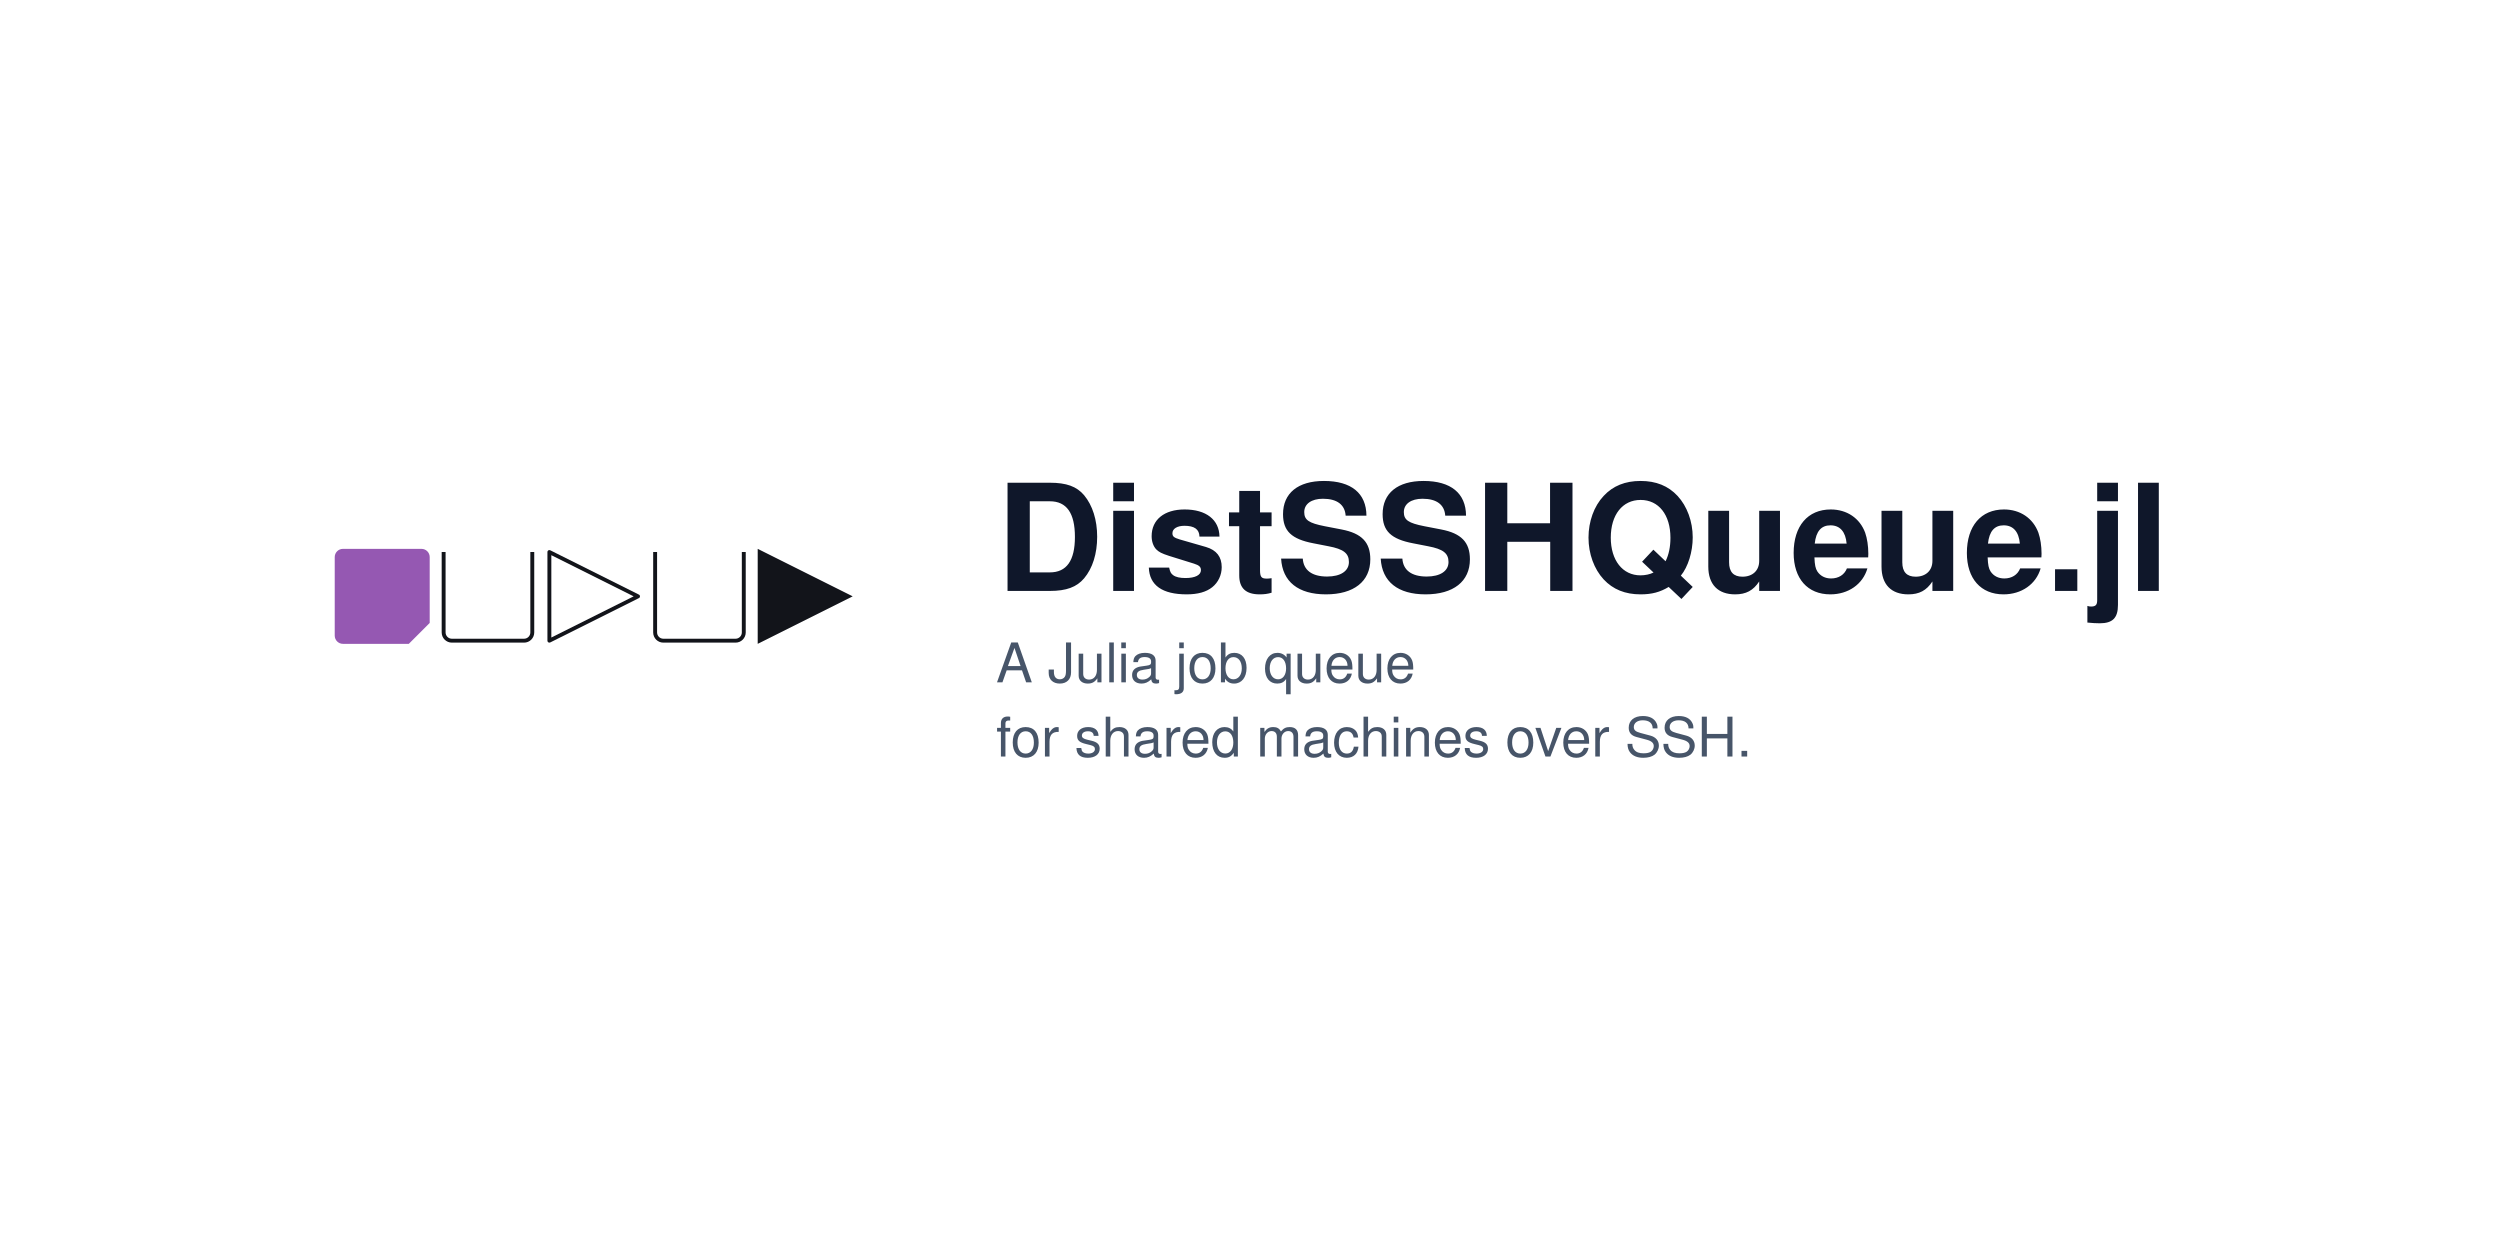
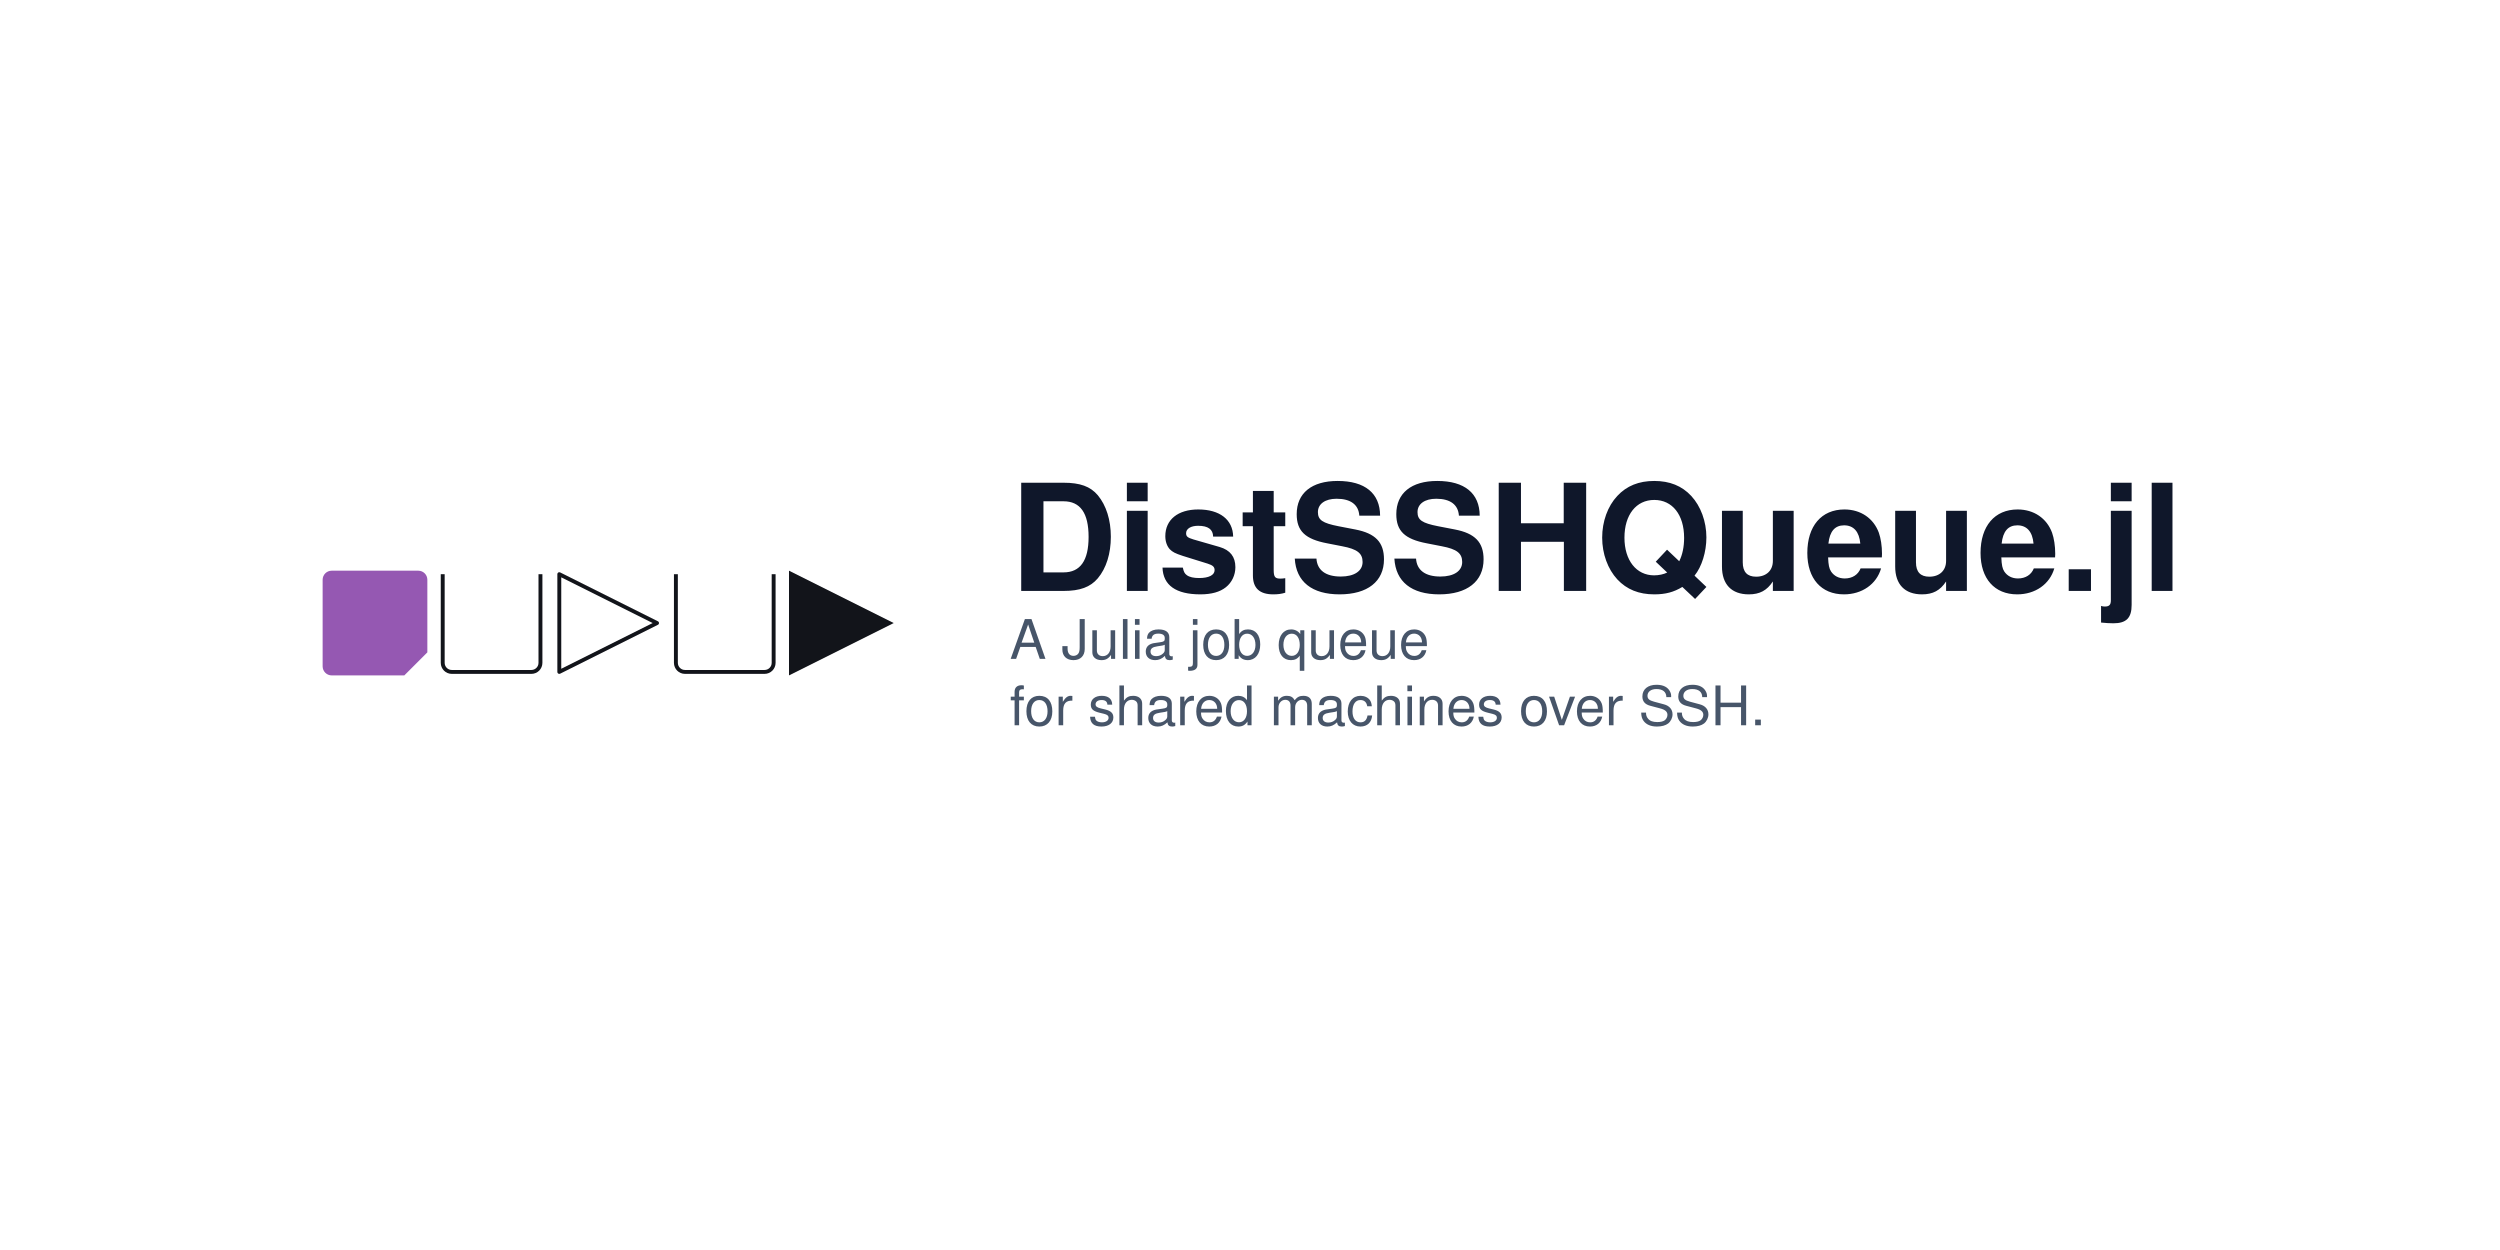
<svg xmlns="http://www.w3.org/2000/svg" width="1280" height="640" viewBox="0 0 1280 640">
  <rect width="1280" height="640" fill="#ffffff" />
-   <svg x="130" y="135.333" width="340" height="340" viewBox="0 0 340 340">
-     <path fill-rule="nonzero" fill="rgb(58.4%, 34.5%, 69.8%)" fill-opacity="1" d="M 45.594 145.684 L 85.793 145.684 C 88.121 145.684 90.008 147.57 90.008 149.898 L 90.008 183.617 L 79.309 194.316 L 45.594 194.316 C 43.266 194.316 41.379 192.43 41.379 190.102 L 41.379 149.898 C 41.379 147.57 43.266 145.684 45.594 145.684 Z M 45.594 145.684 " />
-     <path fill="none" stroke-width="2" stroke-linecap="butt" stroke-linejoin="round" stroke="rgb(7%, 8%, 10%)" stroke-opacity="1" stroke-miterlimit="10" d="M 97.141 147.305 L 97.141 188.48 C 97.141 190.809 99.027 192.695 101.355 192.695 L 138.316 192.695 C 140.645 192.695 142.531 190.809 142.531 188.48 L 142.531 147.305 " />
-     <path fill="none" stroke-width="2" stroke-linecap="round" stroke-linejoin="round" stroke="rgb(7%, 8%, 10%)" stroke-opacity="1" stroke-miterlimit="10" d="M 151.285 147.305 L 196.672 170 L 151.285 192.695 Z M 151.285 147.305 " />
-     <path fill="none" stroke-width="2" stroke-linecap="butt" stroke-linejoin="round" stroke="rgb(7%, 8%, 10%)" stroke-opacity="1" stroke-miterlimit="10" d="M 205.426 147.305 L 205.426 188.48 C 205.426 190.809 207.312 192.695 209.641 192.695 L 246.602 192.695 C 248.926 192.695 250.816 190.809 250.816 188.48 L 250.816 147.305 " />
-     <path fill-rule="nonzero" fill="rgb(7%, 8%, 10%)" fill-opacity="1" d="M 257.945 145.684 L 306.578 170 L 257.945 194.316 Z M 257.945 145.684 " />
+   <svg x="137" y="149.0" width="340" height="340" viewBox="0 0 340 340">
+     <path fill-rule="nonzero" fill="rgb(58.4%, 34.5%, 69.8%)" fill-opacity="1" d="M 32.832 143.191 L 77.156 143.191 C 79.723 143.191 81.805 145.27 81.805 147.836 L 81.805 185.012 L 70.008 196.809 L 32.832 196.809 C 30.266 196.809 28.188 194.73 28.188 192.164 L 28.188 147.836 C 28.188 145.27 30.266 143.191 32.832 143.191 Z M 32.832 143.191 " />
+     <path fill="none" stroke-width="2" stroke-linecap="butt" stroke-linejoin="round" stroke="rgb(7%, 8%, 10%)" stroke-opacity="1" stroke-miterlimit="10" d="M 89.668 144.977 L 89.668 190.375 C 89.668 192.941 91.75 195.023 94.316 195.023 L 135.066 195.023 C 137.633 195.023 139.711 192.941 139.711 190.375 L 139.711 144.977 " />
+     <path fill="none" stroke-width="2" stroke-linecap="round" stroke-linejoin="round" stroke="rgb(7%, 8%, 10%)" stroke-opacity="1" stroke-miterlimit="10" d="M 149.363 144.977 L 199.406 170 L 149.363 195.023 Z M 149.363 144.977 " />
+     <path fill="none" stroke-width="2" stroke-linecap="butt" stroke-linejoin="round" stroke="rgb(7%, 8%, 10%)" stroke-opacity="1" stroke-miterlimit="10" d="M 209.059 144.977 L 209.059 190.375 C 209.059 192.941 211.141 195.023 213.707 195.023 L 254.457 195.023 C 257.023 195.023 259.102 192.941 259.102 190.375 L 259.102 144.977 " />
+     <path fill-rule="nonzero" fill="rgb(7%, 8%, 10%)" fill-opacity="1" d="M 266.969 143.191 L 320.586 170 L 266.969 196.809 Z M 266.969 143.191 " />
  </svg>
-   <text x="510" y="276" dominant-baseline="middle" fill="#0f172a" font-family="'Helvetica Neue', Helvetica, Arial, sans-serif" font-size="76" font-weight="800">DistSSHQueue.jl</text>
-   <text x="510" y="340" dominant-baseline="middle" fill="#475569" font-family="'Helvetica Neue', Helvetica, Arial, sans-serif" font-size="28" font-weight="500">A Julia job queue</text>
-   <text x="510" y="378" dominant-baseline="middle" fill="#475569" font-family="'Helvetica Neue', Helvetica, Arial, sans-serif" font-size="28" font-weight="500">for shared machines over SSH.</text>
+   <text x="517" y="276" dominant-baseline="middle" fill="#0f172a" font-family="'Helvetica Neue', Helvetica, Arial, sans-serif" font-size="76" font-weight="800">DistSSHQueue.jl</text>
+   <text x="517" y="328" dominant-baseline="middle" fill="#475569" font-family="'Helvetica Neue', Helvetica, Arial, sans-serif" font-size="28" font-weight="500">A Julia job queue</text>
+   <text x="517" y="362" dominant-baseline="middle" fill="#475569" font-family="'Helvetica Neue', Helvetica, Arial, sans-serif" font-size="28" font-weight="500">for shared machines over SSH.</text>
</svg>
